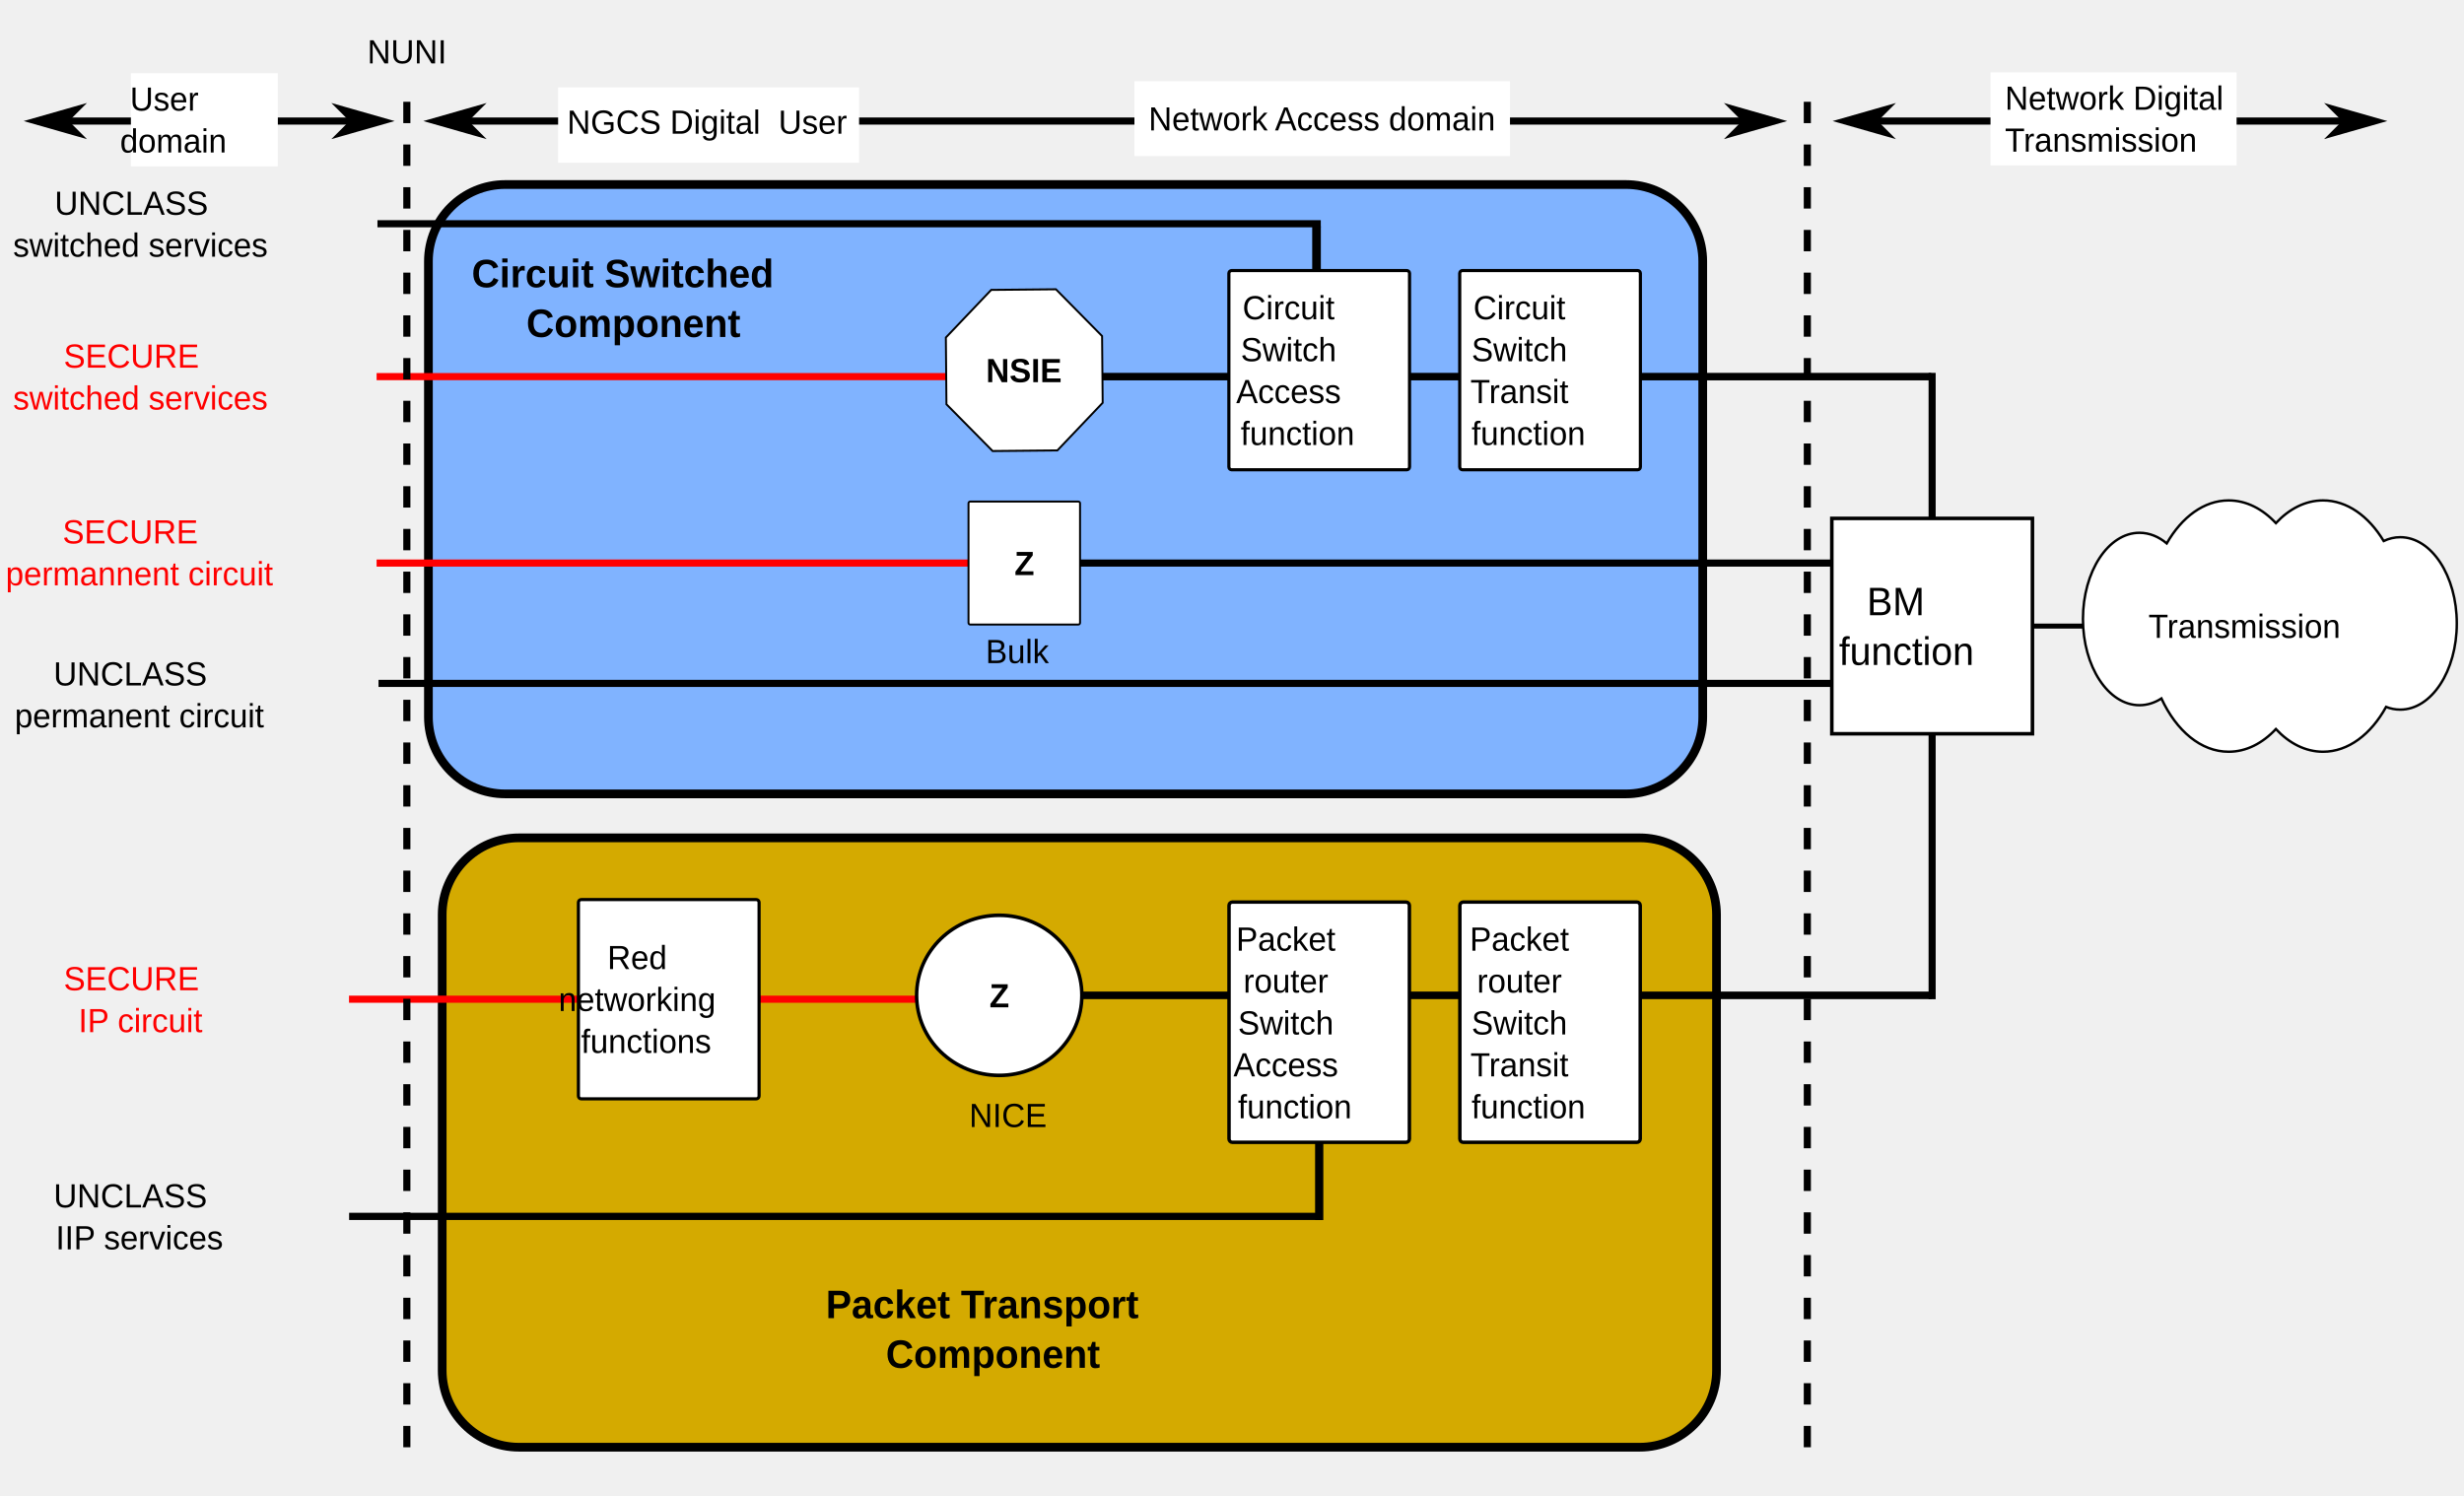
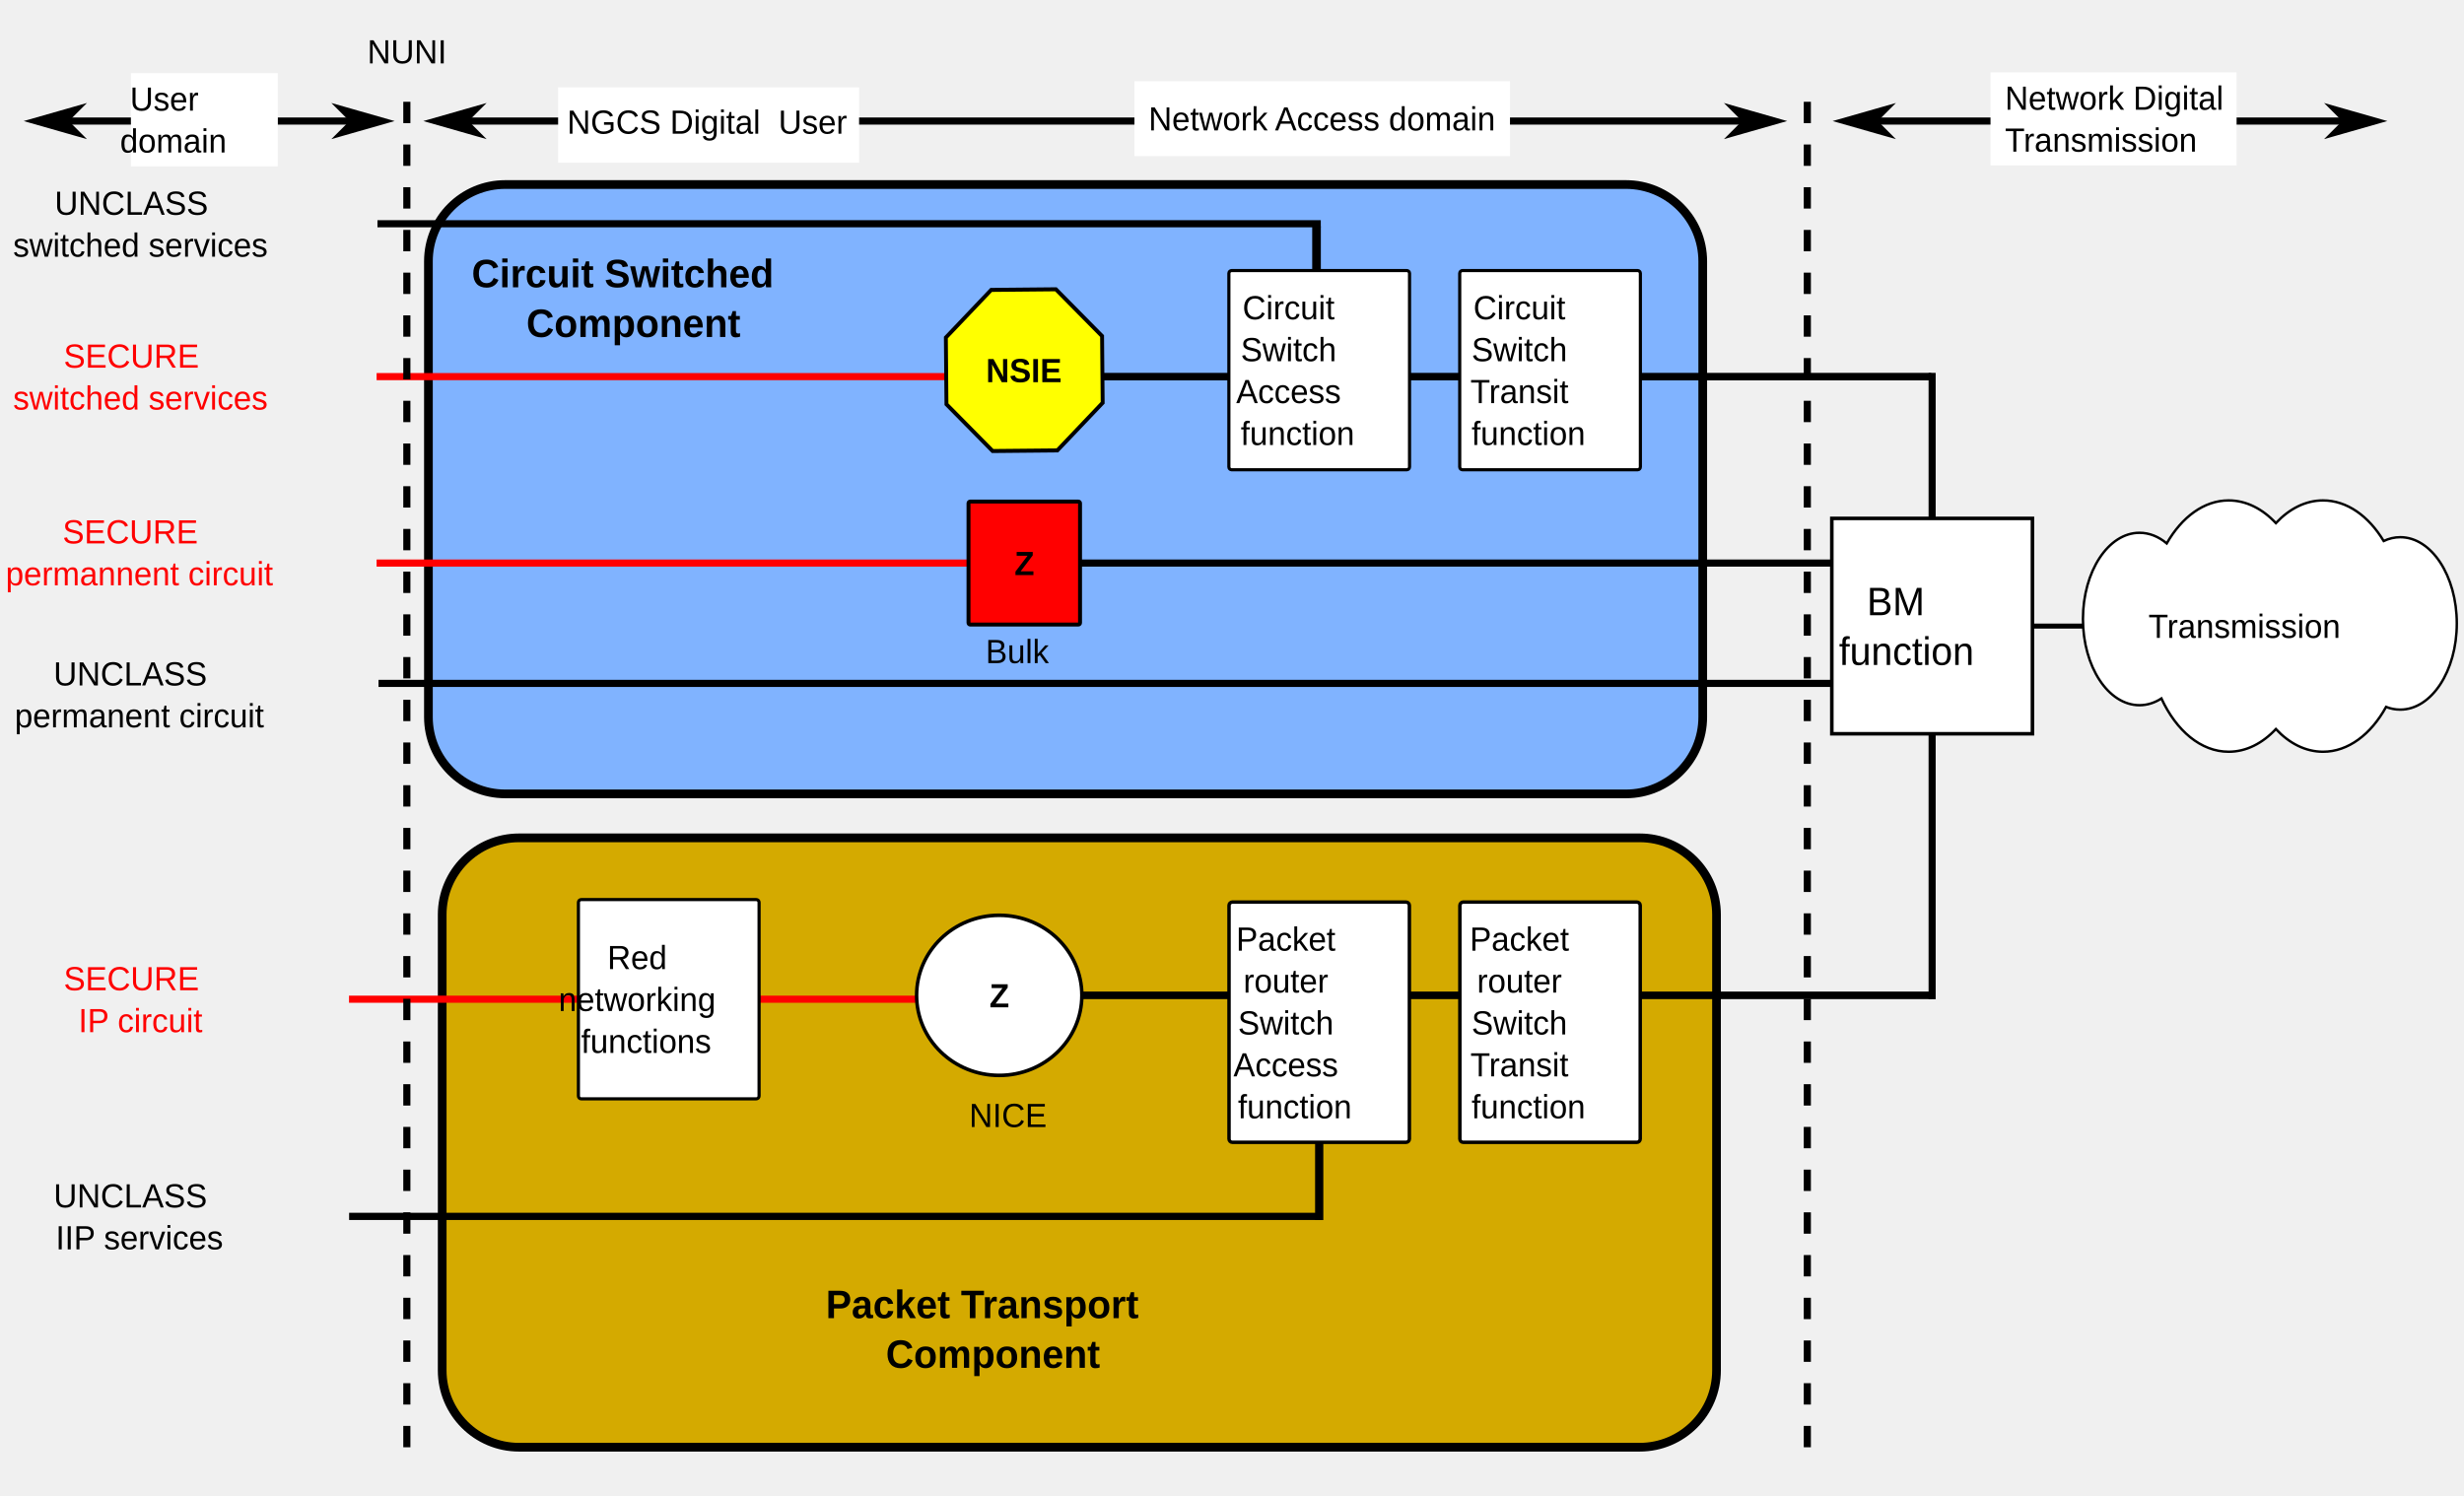
<svg xmlns="http://www.w3.org/2000/svg" width="624.685" height="379.134" id="svg4520" version="1.1">
  <defs id="defs4522">
    <marker orient="auto" refY="0" refX="0" id="Arrow1Mend" style="overflow:visible">
      <path id="path7346" d="M 0,0 5,-5 -12.5,0 5,5 0,0 z" style="fill-rule:evenodd;stroke:#000000;stroke-width:1pt;marker-start:none" transform="matrix(-0.4,0,0,-0.4,-4,0)" />
    </marker>
    <marker orient="auto" refY="0" refX="0" id="Arrow1Mstart" style="overflow:visible">
      <path id="path7343" d="M 0,0 5,-5 -12.5,0 5,5 0,0 z" style="fill-rule:evenodd;stroke:#000000;stroke-width:1pt;marker-start:none" transform="matrix(0.4,0,0,0.4,4,0)" />
    </marker>
    <marker orient="auto" refY="0" refX="0" id="Arrow1Lstart" style="overflow:visible">
      <path id="path7337" d="M 0,0 5,-5 -12.5,0 5,5 0,0 z" style="fill-rule:evenodd;stroke:#000000;stroke-width:1pt;marker-start:none" transform="matrix(0.8,0,0,0.8,10,0)" />
    </marker>
    <marker orient="auto" refY="0" refX="0" id="Arrow1Mstart-0" style="overflow:visible">
      <path id="path7343-4" d="M 0,0 5,-5 -12.5,0 5,5 0,0 z" style="fill-rule:evenodd;stroke:#000000;stroke-width:1pt;marker-start:none" transform="matrix(0.4,0,0,0.4,4,0)" />
    </marker>
    <marker orient="auto" refY="0" refX="0" id="Arrow1Mend-8" style="overflow:visible">
      <path id="path7346-7" d="M 0,0 5,-5 -12.5,0 5,5 0,0 z" style="fill-rule:evenodd;stroke:#000000;stroke-width:1pt;marker-start:none" transform="matrix(-0.4,0,0,-0.4,-4,0)" />
    </marker>
    <marker orient="auto" refY="0" refX="0" id="Arrow1Mstart-2" style="overflow:visible">
      <path id="path7343-7" d="M 0,0 5,-5 -12.5,0 5,5 0,0 z" style="fill-rule:evenodd;stroke:#000000;stroke-width:1pt;marker-start:none" transform="matrix(0.4,0,0,0.4,4,0)" />
    </marker>
    <marker orient="auto" refY="0" refX="0" id="Arrow1Mend-2" style="overflow:visible">
      <path id="path7346-2" d="M 0,0 5,-5 -12.5,0 5,5 0,0 z" style="fill-rule:evenodd;stroke:#000000;stroke-width:1pt;marker-start:none" transform="matrix(-0.4,0,0,-0.4,-4,0)" />
    </marker>
    <marker orient="auto" refY="0" refX="0" id="Arrow1Mstart-1" style="overflow:visible">
      <path id="path7343-0" d="M 0,0 5,-5 -12.5,0 5,5 0,0 z" style="fill-rule:evenodd;stroke:#000000;stroke-width:1pt;marker-start:none" transform="matrix(0.4,0,0,0.4,4,0)" />
    </marker>
    <marker orient="auto" refY="0" refX="0" id="Arrow1Mend-6" style="overflow:visible">
      <path id="path7346-1" d="M 0,0 5,-5 -12.5,0 5,5 0,0 z" style="fill-rule:evenodd;stroke:#000000;stroke-width:1pt;marker-start:none" transform="matrix(-0.4,0,0,-0.4,-4,0)" />
    </marker>
  </defs>
  <g id="layer1" transform="translate(0,-673.227)">
    <rect style="color:#000000;fill:#80b3ff;fill-opacity:1;fill-rule:nonzero;stroke:#000000;stroke-width:2.207;stroke-linecap:butt;stroke-linejoin:miter;stroke-miterlimit:4;stroke-opacity:1;stroke-dasharray:none;stroke-dashoffset:0;marker:none;visibility:visible;display:inline;overflow:visible;enable-background:accumulate" id="rect4544" width="323.072" height="154.504" x="108.615" y="720.012" ry="19.473" />
    <path style="fill:none;stroke:#000000;stroke-width:1.897;stroke-linecap:butt;stroke-linejoin:miter;stroke-miterlimit:4;stroke-opacity:1;stroke-dasharray:none" d="m 273.109,768.718 216.499,0" id="path6431-8-3" />
    <path style="fill:none;stroke:#000000;stroke-width:2.191;stroke-linecap:butt;stroke-linejoin:miter;stroke-miterlimit:4;stroke-opacity:1;stroke-dasharray:none" d="m 333.771,730.602 0,41.765" id="path6431-8-2-6-6" />
    <rect style="color:#000000;fill:#ffffff;fill-opacity:1;fill-rule:nonzero;stroke:#000000;stroke-width:0.8;stroke-linecap:butt;stroke-linejoin:miter;stroke-miterlimit:4;stroke-opacity:1;stroke-dasharray:none;stroke-dashoffset:0;marker:none;visibility:visible;display:inline;overflow:visible;enable-background:accumulate" id="rect4574" width="45.803" height="50.519" x="311.55" y="741.821" ry="0.714" />
    <text xml:space="preserve" style="font-size:8.368px;font-style:normal;font-variant:normal;font-weight:normal;font-stretch:normal;text-align:center;text-anchor:middle;fill:#000000;fill-opacity:1;stroke:none;font-family:Arial;-inkscape-font-specification:Bitstream Vera Sans" x="41.97" y="716.492" id="text5368" transform="scale(0.9846132,1.015627)">
      <tspan id="tspan5370" x="41.97" y="716.492">UNCLASS</tspan>
      <tspan x="41.97" y="726.953" id="tspan5372">switched services</tspan>
    </text>
    <text xml:space="preserve" style="font-size:8.368px;font-style:normal;font-variant:normal;font-weight:normal;font-stretch:normal;text-align:center;text-anchor:middle;fill:#ff0000;fill-opacity:1;stroke:none;font-family:Arial;-inkscape-font-specification:Bitstream Vera Sans" x="41.97" y="754.657" id="text5374" transform="scale(0.9846132,1.015627)">
      <tspan id="tspan5376" x="41.97" y="754.657">SECURE</tspan>
      <tspan x="41.97" y="765.117" id="tspan5378">switched services</tspan>
    </text>
    <text xml:space="preserve" style="font-size:8.368px;font-style:normal;font-variant:normal;font-weight:normal;font-stretch:normal;text-align:center;text-anchor:middle;fill:#ff0000;fill-opacity:1;stroke:none;font-family:Arial;-inkscape-font-specification:Bitstream Vera Sans" x="41.69" y="798.535" id="text5380" transform="scale(0.9846132,1.015627)">
      <tspan id="tspan5382" x="41.69" y="798.535">SECURE</tspan>
      <tspan x="41.69" y="808.995" id="tspan5384">permannent circuit</tspan>
    </text>
    <text xml:space="preserve" style="font-size:8.368px;font-style:normal;font-variant:normal;font-weight:normal;font-stretch:normal;text-align:center;text-anchor:middle;fill:#000000;fill-opacity:1;stroke:none;font-family:Arial;-inkscape-font-specification:Bitstream Vera Sans" x="41.69" y="833.992" id="text5386" transform="scale(0.9846132,1.015627)">
      <tspan id="tspan5388" x="41.69" y="833.992">UNCLASS</tspan>
      <tspan x="41.69" y="844.452" id="tspan5390">permanent circuit</tspan>
    </text>
    <text xml:space="preserve" style="font-size:8.368px;font-style:normal;font-variant:normal;font-weight:normal;font-stretch:normal;text-align:center;text-anchor:middle;fill:#000000;fill-opacity:1;stroke:none;font-family:Arial;-inkscape-font-specification:Bitstream Vera Sans" x="41.709" y="964.303" id="text5392" transform="scale(0.9846132,1.015627)">
      <tspan id="tspan5394" x="41.709" y="964.303">UNCLASS</tspan>
      <tspan x="41.709" y="974.763" id="tspan5396">IIP services</tspan>
    </text>
    <rect style="color:#000000;fill:#d4aa00;fill-opacity:1;fill-rule:nonzero;stroke:#000000;stroke-width:2.207;stroke-linecap:butt;stroke-linejoin:miter;stroke-miterlimit:4;stroke-opacity:1;stroke-dasharray:none;stroke-dashoffset:0;marker:none;visibility:visible;display:inline;overflow:visible;enable-background:accumulate" id="rect4544-65" width="323.072" height="154.504" x="112.106" y="885.662" ry="19.473" />
    <text xml:space="preserve" style="font-size:8.368px;font-style:normal;font-variant:normal;font-weight:normal;font-stretch:normal;text-align:start;text-anchor:start;fill:#000000;fill-opacity:1;stroke:none;font-family:Arial;-inkscape-font-specification:Bitstream Vera Sans" x="249.553" y="944.23" id="text5404" transform="scale(0.9846132,1.015627)">
      <tspan id="tspan5406" x="249.553" y="944.23">NICE</tspan>
    </text>
    <text xml:space="preserve" style="font-size:8.368px;font-style:normal;font-variant:normal;font-weight:normal;font-stretch:normal;text-align:center;text-anchor:middle;fill:#000000;fill-opacity:1;stroke:none;font-family:Arial;-inkscape-font-specification:Bitstream Vera Sans" x="339.929" y="742.585" id="text5416-1" transform="scale(0.9846132,1.015627)">
      <tspan id="tspan5418-5" x="339.929" y="742.585">Circuit</tspan>
      <tspan x="339.929" y="753.045" id="tspan5420-5">Switch</tspan>
      <tspan x="339.929" y="763.505" id="tspan5422-4">Access</tspan>
      <tspan x="339.929" y="773.965" id="tspan5424-7">function</tspan>
    </text>
    <rect style="color:#000000;fill:#ffffff;fill-opacity:1;fill-rule:nonzero;stroke:#000000;stroke-width:0.8;stroke-linecap:butt;stroke-linejoin:miter;stroke-miterlimit:4;stroke-opacity:1;stroke-dasharray:none;stroke-dashoffset:0;marker:none;visibility:visible;display:inline;overflow:visible;enable-background:accumulate" id="rect4574-6" width="45.803" height="50.519" x="370.074" y="741.821" ry="0.714" />
    <text xml:space="preserve" style="font-size:8.368px;font-style:normal;font-variant:normal;font-weight:normal;font-stretch:normal;text-align:center;text-anchor:middle;fill:#000000;fill-opacity:1;stroke:none;font-family:Arial;-inkscape-font-specification:Bitstream Vera Sans" x="399.367" y="742.585" id="text5416" transform="scale(0.9846132,1.015627)">
      <tspan id="tspan5418" x="399.367" y="742.585">Circuit</tspan>
      <tspan x="399.367" y="753.045" id="tspan5420">Switch</tspan>
      <tspan x="399.367" y="763.505" id="tspan5422">Transit</tspan>
      <tspan x="399.367" y="773.965" id="tspan5424">function</tspan>
    </text>
    <path style="fill:#ff0000;stroke:#ff0000;stroke-width:1.805;stroke-linecap:butt;stroke-linejoin:miter;stroke-miterlimit:4;stroke-opacity:1;stroke-dasharray:none" d="m 88.486,926.576 155.513,0" id="path6431-4" />
    <rect style="color:#000000;fill:#ffffff;fill-opacity:1;fill-rule:nonzero;stroke:#000000;stroke-width:0.8;stroke-linecap:butt;stroke-linejoin:miter;stroke-miterlimit:4;stroke-opacity:1;stroke-dasharray:none;stroke-dashoffset:0;marker:none;visibility:visible;display:inline;overflow:visible;enable-background:accumulate" id="rect4574-9" width="45.803" height="50.519" x="146.642" y="901.316" ry="0.714" />
    <text xml:space="preserve" style="font-size:8.368px;font-style:normal;font-variant:normal;font-weight:normal;font-stretch:normal;text-align:center;text-anchor:middle;fill:#000000;fill-opacity:1;stroke:none;font-family:Arial;-inkscape-font-specification:Bitstream Vera Sans" x="172.199" y="904.805" id="text6330" transform="scale(0.9846132,1.015627)">
      <tspan id="tspan6332" x="172.199" y="904.805">Red</tspan>
      <tspan x="172.199" y="915.265" id="tspan6334">networking</tspan>
      <tspan x="172.199" y="925.725" id="tspan6336">functions</tspan>
    </text>
    <path style="fill:none;stroke:#000000;stroke-width:1.914;stroke-linecap:butt;stroke-linejoin:miter;stroke-miterlimit:4;stroke-opacity:1;stroke-dasharray:none" d="m 257.188,925.594 232.483,0" id="path6431-8-4" />
    <path style="color:#000000;fill:#ffffff;fill-opacity:1;fill-rule:nonzero;stroke:#000000;stroke-width:1;stroke-linecap:butt;stroke-linejoin:miter;stroke-miterlimit:4;stroke-opacity:1;stroke-dasharray:none;stroke-dashoffset:0;marker:none;visibility:visible;display:inline;overflow:visible;enable-background:accumulate" id="path6338" d="m -1154.286,696.648 c 0,12.229 -10.553,22.143 -23.572,22.143 -13.018,0 -23.571,-9.914 -23.571,-22.143 0,-12.229 10.553,-22.143 23.571,-22.143 13.018,0 23.572,9.914 23.572,22.143 z" transform="matrix(0.8886479,0,0,0.9166393,1300.031,287.019)" />
    <text xml:space="preserve" style="font-size:8.368px;font-style:normal;font-variant:normal;font-weight:bold;font-stretch:normal;text-align:start;text-anchor:start;fill:#000000;fill-opacity:1;stroke:none;font-family:Arial;-inkscape-font-specification:Bitstream Vera Sans Bold" x="254.766" y="914.347" id="text6340" transform="scale(0.9846132,1.015627)">
      <tspan id="tspan6342" x="254.766" y="914.347">Z</tspan>
    </text>
    <path style="fill:none;stroke:#000000;stroke-width:2.086;stroke-linecap:butt;stroke-linejoin:miter;stroke-miterlimit:4;stroke-opacity:1;stroke-dasharray:none" d="m 334.451,944.722 0,37.851" id="path6431-8-2-6" />
    <rect style="color:#000000;fill:#ffffff;fill-opacity:1;fill-rule:nonzero;stroke:#000000;stroke-width:0.878;stroke-linecap:butt;stroke-linejoin:miter;stroke-miterlimit:4;stroke-opacity:1;stroke-dasharray:none;stroke-dashoffset:0;marker:none;visibility:visible;display:inline;overflow:visible;enable-background:accumulate" id="rect4574-3" width="45.726" height="60.916" x="311.588" y="901.945" ry="0.861" />
    <text xml:space="preserve" style="font-size:8.368px;font-style:normal;font-variant:normal;font-weight:normal;font-stretch:normal;text-align:center;text-anchor:middle;fill:#000000;fill-opacity:1;stroke:none;font-family:Arial;-inkscape-font-specification:Bitstream Vera Sans" x="339.22" y="900.206" id="text5416-1-7" transform="scale(0.9846132,1.015627)">
      <tspan id="tspan5418-5-4" x="339.22" y="900.206">Packet</tspan>
      <tspan x="339.22" y="910.666" id="tspan6407">router</tspan>
      <tspan x="339.22" y="921.127" id="tspan5420-5-5">Switch</tspan>
      <tspan x="339.22" y="931.587" id="tspan5422-4-2">Access</tspan>
      <tspan x="339.22" y="942.047" id="tspan5424-7-5">function</tspan>
    </text>
    <rect style="color:#000000;fill:#ffffff;fill-opacity:1;fill-rule:nonzero;stroke:#000000;stroke-width:0.878;stroke-linecap:butt;stroke-linejoin:miter;stroke-miterlimit:4;stroke-opacity:1;stroke-dasharray:none;stroke-dashoffset:0;marker:none;visibility:visible;display:inline;overflow:visible;enable-background:accumulate" id="rect4574-3-7" width="45.726" height="60.916" x="370.112" y="901.945" ry="0.861" />
    <text xml:space="preserve" style="font-size:8.368px;font-style:normal;font-variant:normal;font-weight:normal;font-stretch:normal;text-align:center;text-anchor:middle;fill:#000000;fill-opacity:1;stroke:none;font-family:Arial;-inkscape-font-specification:Bitstream Vera Sans" x="399.367" y="900.206" id="text5416-7" transform="scale(0.9846132,1.015627)">
      <tspan id="tspan5418-4" x="399.367" y="900.206">Packet</tspan>
      <tspan x="399.367" y="910.666" id="tspan6405">router</tspan>
      <tspan x="399.367" y="921.127" id="tspan5420-4">Switch</tspan>
      <tspan x="399.367" y="931.587" id="tspan5422-3">Transit</tspan>
      <tspan x="399.367" y="942.047" id="tspan5424-0">function</tspan>
    </text>
    <path style="fill:#ff0000;stroke:#ff0000;stroke-width:1.805;stroke-linecap:butt;stroke-linejoin:miter;stroke-miterlimit:4;stroke-opacity:1;stroke-dasharray:none" d="m 95.481,768.718 155.513,0" id="path6431" />
-     <path style="color:#000000;fill:#ffffff;fill-opacity:1;fill-rule:nonzero;stroke:#000000;stroke-width:1;stroke-linecap:butt;stroke-linejoin:miter;stroke-miterlimit:4;stroke-opacity:1;stroke-dasharray:none;stroke-dashoffset:0;marker:none;visibility:visible;display:inline;overflow:visible;enable-background:accumulate" id="path6344" d="m -667.143,680.219 -23.542,23.978 -33.601,0.308 -23.978,-23.542 -0.308,-33.601 23.542,-23.978 33.601,-0.308 23.978,23.542 0.308,33.601 z" transform="matrix(0.4882173,0,0,0.5035956,605.266,432.7986)" />
+     <path style="color:#000000;fill:#ffff00;fill-opacity:1;fill-rule:nonzero;stroke:#000000;stroke-width:2.017;stroke-linecap:butt;stroke-linejoin:miter;stroke-miterlimit:4;stroke-opacity:1;stroke-dasharray:none;stroke-dashoffset:0;marker:none;visibility:visible;display:inline;overflow:visible;enable-background:accumulate" id="path6344" d="m -667.143,680.219 -23.542,23.978 -33.601,0.308 -23.978,-23.542 -0.308,-33.601 23.542,-23.978 33.601,-0.308 23.978,23.542 0.308,33.601 z" transform="matrix(0.4882173,0,0,0.5035956,605.266,432.7986)" />
    <text xml:space="preserve" style="font-size:8.368px;font-style:normal;font-variant:normal;font-weight:bold;font-stretch:normal;text-align:start;text-anchor:start;fill:#000000;fill-opacity:1;stroke:none;font-family:Arial;-inkscape-font-specification:Bitstream Vera Sans Bold" x="253.872" y="758.273" id="text6346" transform="scale(0.9846132,1.015627)">
      <tspan id="tspan6348" x="253.872" y="758.273">NSIE</tspan>
    </text>
    <text xml:space="preserve" style="font-size:8.368px;font-style:normal;font-variant:normal;font-weight:normal;font-stretch:normal;text-align:center;text-anchor:middle;fill:#ff0000;fill-opacity:1;stroke:none;font-family:Arial;-inkscape-font-specification:Bitstream Vera Sans" x="41.978" y="910.086" id="text5380-8" transform="scale(0.9846132,1.015627)">
      <tspan id="tspan5382-6" x="41.978" y="910.086">SECURE</tspan>
      <tspan x="41.978" y="920.546" id="tspan5384-8">IP circuit</tspan>
    </text>
    <path style="fill:none;stroke:#000000;stroke-width:2;stroke-linecap:butt;stroke-linejoin:miter;stroke-miterlimit:4;stroke-opacity:1;stroke-dasharray:none" d="m 54.547,616.024 175,0" id="path6431-8" />
    <path style="fill:none;stroke:#000000;stroke-width:1.803;stroke-linecap:butt;stroke-linejoin:miter;stroke-miterlimit:4;stroke-opacity:1;stroke-dasharray:none" d="m 95.693,729.957 239.161,0" id="path6431-8-1" />
    <text xml:space="preserve" style="font-size:9.928px;font-style:normal;font-variant:normal;font-weight:bold;font-stretch:normal;text-align:center;text-anchor:middle;fill:#000000;fill-opacity:1;stroke:none;font-family:Arial;-inkscape-font-specification:Bitstream Vera Sans Bold" x="170.001" y="734.584" id="text6549" transform="scale(0.9846132,1.015627)">
      <tspan id="tspan6551" x="170.001" y="734.584">Circuit Switched</tspan>
      <tspan x="170.001" y="746.994" id="tspan6553">Component</tspan>
    </text>
    <path style="fill:#ff0000;stroke:#ff0000;stroke-width:1.805;stroke-linecap:butt;stroke-linejoin:miter;stroke-miterlimit:4;stroke-opacity:1;stroke-dasharray:none" d="m 95.481,815.99 155.513,0" id="path6431-6" />
    <path style="fill:none;stroke:#000000;stroke-width:1.805;stroke-linecap:butt;stroke-linejoin:miter;stroke-miterlimit:4;stroke-opacity:1;stroke-dasharray:none" d="m 270.264,815.99 196.036,0" id="path6431-8-3-9" />
-     <rect style="color:#000000;fill:#ffffff;fill-opacity:1;fill-rule:nonzero;stroke:#000000;stroke-width:0.494;stroke-linecap:butt;stroke-linejoin:miter;stroke-miterlimit:4;stroke-opacity:1;stroke-dasharray:none;stroke-dashoffset:0;marker:none;visibility:visible;display:inline;overflow:visible;enable-background:accumulate" id="rect4574-6-4" width="28.276" height="31.188" x="245.54" y="800.396" ry="0.441" />
+     <rect style="color:#000000;fill:#ff0000;fill-opacity:1;fill-rule:nonzero;stroke:#000000;stroke-width:1;stroke-linecap:butt;stroke-linejoin:miter;stroke-miterlimit:4;stroke-opacity:1;stroke-dasharray:none;stroke-dashoffset:0;marker:none;visibility:visible;display:inline;overflow:visible;enable-background:accumulate" id="rect4574-6-4" width="28.276" height="31.188" x="245.54" y="800.396" ry="0.441" />
    <text xml:space="preserve" style="font-size:8.368px;font-style:normal;font-variant:normal;font-weight:bold;font-stretch:normal;text-align:start;text-anchor:start;fill:#000000;fill-opacity:1;stroke:none;font-family:Arial;-inkscape-font-specification:Bitstream Vera Sans Bold" x="261.213" y="806.43" id="text6340-9" transform="scale(0.9846132,1.015627)">
      <tspan id="tspan6342-2" x="261.213" y="806.43">Z</tspan>
    </text>
    <path style="fill:none;stroke:#000000;stroke-width:1.805;stroke-linecap:butt;stroke-linejoin:miter;stroke-miterlimit:4;stroke-opacity:1;stroke-dasharray:none" d="m 95.963,846.501 374.429,0" id="path6431-8-1-8" />
    <path style="fill:none;stroke:#000000;stroke-width:1.796;stroke-linecap:butt;stroke-linejoin:miter;stroke-miterlimit:4;stroke-opacity:1;stroke-dasharray:none" d="m 489.841,767.767 0,158.81" id="path6431-8-0" />
    <path style="fill:none;stroke:#000000;stroke-width:1.266;stroke-linecap:butt;stroke-linejoin:miter;stroke-miterlimit:4;stroke-opacity:1;stroke-dasharray:none" d="m 487.256,831.969 76.439,0" id="path6431-8-7" />
    <rect style="color:#000000;fill:#ffffff;fill-opacity:1;fill-rule:nonzero;stroke:#000000;stroke-width:0.903;stroke-linecap:butt;stroke-linejoin:miter;stroke-miterlimit:4;stroke-opacity:1;stroke-dasharray:none;stroke-dashoffset:0;marker:none;visibility:visible;display:inline;overflow:visible;enable-background:accumulate" id="rect4570" width="50.864" height="54.608" x="464.409" y="804.665" ry="0" />
    <text xml:space="preserve" style="font-size:9.928px;font-style:normal;font-variant:normal;font-weight:bold;font-stretch:normal;text-align:center;text-anchor:middle;fill:#000000;fill-opacity:1;stroke:none;font-family:Arial;-inkscape-font-specification:Bitstream Vera Sans Bold" x="262.576" y="991.936" id="text6668" transform="scale(0.9846132,1.015627)">
      <tspan id="tspan6670" x="262.576" y="991.936">Packet Transport</tspan>
      <tspan x="262.576" y="1004.346" id="tspan6672">Component</tspan>
    </text>
    <path style="fill:none;stroke:#000000;stroke-width:1.829;stroke-linecap:butt;stroke-linejoin:miter;stroke-miterlimit:4;stroke-opacity:1;stroke-dasharray:none" d="m 88.51,981.64 245.951,0" id="path6431-8-1-9" />
    <path style="fill:none;stroke:#000000;stroke-width:1.805;stroke-linecap:butt;stroke-linejoin:miter;stroke-miterlimit:4;stroke-opacity:1;stroke-dasharray:5.415, 5.415;stroke-dashoffset:0" d="m 103.145,699.033 0,344.307" id="path6431-8-2" />
    <text xml:space="preserve" style="font-size:8.368px;font-style:normal;font-variant:normal;font-weight:normal;font-stretch:normal;text-align:start;text-anchor:start;fill:#000000;fill-opacity:1;stroke:none;font-family:Arial;-inkscape-font-specification:Bitstream Vera Sans" x="94.581" y="678.692" id="text5356" transform="scale(0.9846132,1.015627)">
      <tspan id="tspan5358" x="94.581" y="678.692">NUNI</tspan>
    </text>
    <text xml:space="preserve" style="font-size:9.272px;font-style:normal;font-variant:normal;font-weight:normal;font-stretch:normal;text-align:start;text-anchor:start;fill:#000000;fill-opacity:1;stroke:none;font-family:Arial;-inkscape-font-specification:Bitstream Vera Sans" x="-783.85" y="1134.788" id="text5408">
      <tspan id="tspan5410" x="-783.85" y="1134.788">&gt;</tspan>
    </text>
    <text xml:space="preserve" style="font-size:8.368px;font-style:normal;font-variant:normal;font-weight:normal;font-stretch:normal;text-align:start;text-anchor:start;fill:#000000;fill-opacity:1;stroke:none;font-family:Arial;-inkscape-font-specification:Bitstream Vera Sans" x="253.789" y="828.413" id="text5412" transform="scale(0.9846132,1.015627)">
      <tspan id="tspan5414" x="253.789" y="828.413">Bulk</tspan>
    </text>
    <path style="fill:none;stroke:#000000;stroke-width:1.805;stroke-linecap:butt;stroke-linejoin:miter;stroke-miterlimit:4;stroke-opacity:1;stroke-dasharray:5.415, 5.415;stroke-dashoffset:0" d="m 458.203,699.033 0,344.307" id="path6431-8-2-9" />
    <path style="fill:none;stroke:#000000;stroke-width:1.805;stroke-linecap:butt;stroke-linejoin:miter;stroke-miterlimit:4;stroke-opacity:1;stroke-dasharray:none;marker-start:url(#Arrow1Mstart);marker-end:url(#Arrow1Mend)" d="m 110.88,703.919 338.658,0" id="path6431-8-5" />
    <g id="g8305" transform="matrix(0.8886479,0,0,0.9166393,1120.397,222.1995)">
      <rect y="514.505" x="-937.143" height="20.714" width="107.143" id="rect8303" style="color:#000000;fill:#ffffff;fill-opacity:1;fill-rule:nonzero;stroke:#ff0000;stroke-width:0;stroke-linecap:butt;stroke-linejoin:miter;stroke-miterlimit:4;stroke-opacity:1;stroke-dasharray:none;stroke-dashoffset:0;marker:none;visibility:visible;display:inline;overflow:visible;enable-background:accumulate" />
      <text id="text5364" y="528.126" x="-933.122" style="font-size:9.272px;font-style:normal;font-variant:normal;font-weight:normal;font-stretch:normal;text-align:start;text-anchor:start;fill:#000000;fill-opacity:1;stroke:none;font-family:Arial;-inkscape-font-specification:Bitstream Vera Sans" xml:space="preserve">
        <tspan y="528.126" x="-933.122" id="tspan5366">Network Access domain</tspan>
      </text>
    </g>
-     <rect style="color:#000000;fill:#ffffff;fill-opacity:1;fill-rule:nonzero;stroke:none;stroke-width:0;stroke-linecap:butt;stroke-linejoin:miter;stroke-miterlimit:4;stroke-opacity:1;stroke-dasharray:none;stroke-dashoffset:0;marker:none;visibility:visible;display:inline;overflow:visible;enable-background:accumulate" id="rect8288" width="76.302" height="19.108" x="141.499" y="695.379" />
-     <text xml:space="preserve" style="font-size:8.368px;font-style:normal;font-variant:normal;font-weight:normal;font-stretch:normal;text-align:start;text-anchor:start;fill:#000000;fill-opacity:1;stroke:none;font-family:Arial;-inkscape-font-specification:Bitstream Vera Sans" x="146.031" y="696.251" id="text5360" transform="scale(0.9846131,1.015627)">
-       <tspan id="tspan5362" x="146.031" y="696.251">NGCS Digital  User</tspan>
-     </text>
+     <g id="g3945">
+       <rect y="695.379" x="141.499" height="19.108" width="76.302" id="rect8288" style="color:#000000;fill:#ffffff;fill-opacity:1;fill-rule:nonzero;stroke:none;stroke-width:0;stroke-linecap:butt;stroke-linejoin:miter;stroke-miterlimit:4;stroke-opacity:1;stroke-dasharray:none;stroke-dashoffset:0;marker:none;visibility:visible;display:inline;overflow:visible;enable-background:accumulate" />
+       <text transform="scale(0.9846131,1.015627)" id="text5360" y="696.251" x="146.031" style="font-size:8.368px;font-style:normal;font-variant:normal;font-weight:normal;font-stretch:normal;text-align:start;text-anchor:start;fill:#000000;fill-opacity:1;stroke:none;font-family:Arial;-inkscape-font-specification:Bitstream Vera Sans" xml:space="preserve">
+         <tspan y="696.251" x="146.031" id="tspan5362">NGCS Digital  User</tspan>
+       </text>
+     </g>
    <path style="fill:none;stroke:#000000;stroke-width:2;stroke-linecap:butt;stroke-linejoin:miter;stroke-miterlimit:4;stroke-opacity:1;stroke-dasharray:none;marker-start:url(#Arrow1Mstart);marker-end:url(#Arrow1Mend)" d="m 270.287,615.31 213.302,0" id="path6431-8-5-1" />
    <path style="fill:none;stroke:#000000;stroke-width:1.805;stroke-linecap:butt;stroke-linejoin:miter;stroke-miterlimit:4;stroke-opacity:1;stroke-dasharray:none;marker-start:url(#Arrow1Mstart);marker-end:url(#Arrow1Mend)" d="m 9.56,703.919 86.928,0" id="path6431-8-5-6" />
    <g id="g8282" transform="matrix(0.8886479,0,0,0.9166393,1089.294,209.1046)">
      <rect y="526.578" x="-1188.445" height="25.759" width="41.921" id="rect8280" style="color:#000000;fill:#ffffff;fill-opacity:1;fill-rule:nonzero;stroke:#ff0000;stroke-width:0;stroke-linecap:butt;stroke-linejoin:miter;stroke-miterlimit:4;stroke-opacity:1;stroke-dasharray:none;stroke-dashoffset:0;marker:none;visibility:visible;display:inline;overflow:visible;enable-background:accumulate" />
      <text id="text5350" y="536.926" x="-1167.321" style="font-size:9.272px;font-style:normal;font-variant:normal;font-weight:normal;font-stretch:normal;text-align:center;text-anchor:middle;fill:#000000;fill-opacity:1;stroke:none;font-family:Arial;-inkscape-font-specification:Bitstream Vera Sans" xml:space="preserve">
        <tspan y="536.926" x="-1167.321" id="tspan5352">User</tspan>
        <tspan id="tspan5354" y="548.516" x="-1167.321">domain</tspan>
      </text>
    </g>
    <path style="fill:none;stroke:#000000;stroke-width:1.805;stroke-linecap:butt;stroke-linejoin:miter;stroke-miterlimit:4;stroke-opacity:1;stroke-dasharray:none;marker-start:url(#Arrow1Mstart);marker-end:url(#Arrow1Mend)" d="m 468.173,703.919 133.52,0" id="path6431-8-5-5" />
    <g id="g8274" transform="matrix(0.8886479,0,0,0.9166393,1071.521,185.272)">
      <rect ry="0" y="552.337" x="-637.911" height="25.759" width="70.206" id="rect8272" style="color:#000000;fill:#ffffff;fill-opacity:1;fill-rule:nonzero;stroke:#ff0000;stroke-width:0;stroke-linecap:butt;stroke-linejoin:miter;stroke-miterlimit:4;stroke-opacity:1;stroke-dasharray:none;stroke-dashoffset:0;marker:none;visibility:visible;display:inline;overflow:visible;enable-background:accumulate" />
      <text id="text5364-9" y="562.685" x="-633.791" style="font-size:9.272px;font-style:normal;font-variant:normal;font-weight:normal;font-stretch:normal;text-align:start;text-anchor:start;fill:#000000;fill-opacity:1;stroke:none;font-family:Arial;-inkscape-font-specification:Bitstream Vera Sans" xml:space="preserve">
        <tspan y="562.685" x="-633.791" id="tspan5366-4">Network Digital</tspan>
        <tspan id="tspan8270" y="574.275" x="-633.791">Transmission</tspan>
      </text>
    </g>
    <text xml:space="preserve" style="font-size:9.928px;font-style:normal;font-variant:normal;font-weight:normal;font-stretch:normal;text-align:center;text-anchor:middle;fill:#000000;fill-opacity:1;stroke:none;font-family:Arial;-inkscape-font-specification:Bitstream Vera Sans" x="497.794" y="816.458" id="text8332" transform="scale(0.9846132,1.015627)">
      <tspan id="tspan8334" x="497.794" y="816.458">BM</tspan>
      <tspan x="497.794" y="828.868" id="tspan8336">function</tspan>
    </text>
    <path style="color:#000000;fill:#ffffff;fill-opacity:1;fill-rule:nonzero;stroke:#000000;stroke-width:0.619;stroke-linecap:butt;stroke-linejoin:miter;stroke-miterlimit:4;stroke-opacity:1;stroke-dasharray:none;stroke-dashoffset:0;marker:none;visibility:visible;display:inline;overflow:visible;enable-background:accumulate" d="m 565.021,800.108 c -6.266,0 -11.874,4.226 -15.701,10.895 -2.048,-1.721 -4.406,-2.689 -6.909,-2.689 -7.913,0 -14.331,9.796 -14.331,21.869 0,12.074 6.418,21.849 14.331,21.849 1.973,0 3.847,-0.607 5.557,-1.708 3.781,8.164 10.002,13.506 17.052,13.506 4.45,0 8.583,-2.132 11.971,-5.752 3.388,3.62 7.502,5.752 11.952,5.752 6.413,0 12.156,-4.424 15.987,-11.366 1.149,0.453 2.355,0.687 3.597,0.687 7.913,0 14.331,-9.776 14.331,-21.849 0,-12.074 -6.418,-21.869 -14.331,-21.869 -1.464,0 -2.876,0.34 -4.206,0.962 -3.816,-6.321 -9.301,-10.287 -15.378,-10.287 -4.45,0 -8.564,2.132 -11.952,5.752 -3.388,-3.62 -7.521,-5.752 -11.971,-5.752 z" id="path8360" />
    <text xml:space="preserve" style="font-size:8.368px;font-style:normal;font-variant:normal;font-weight:normal;font-stretch:normal;text-align:start;text-anchor:start;fill:#000000;fill-opacity:1;stroke:none;font-family:Arial;-inkscape-font-specification:Bitstream Vera Sans" x="553.192" y="822.114" id="text8429" transform="scale(0.9846132,1.015627)">
      <tspan id="tspan8431" x="553.192" y="822.114">Transmission</tspan>
    </text>
  </g>
</svg>
